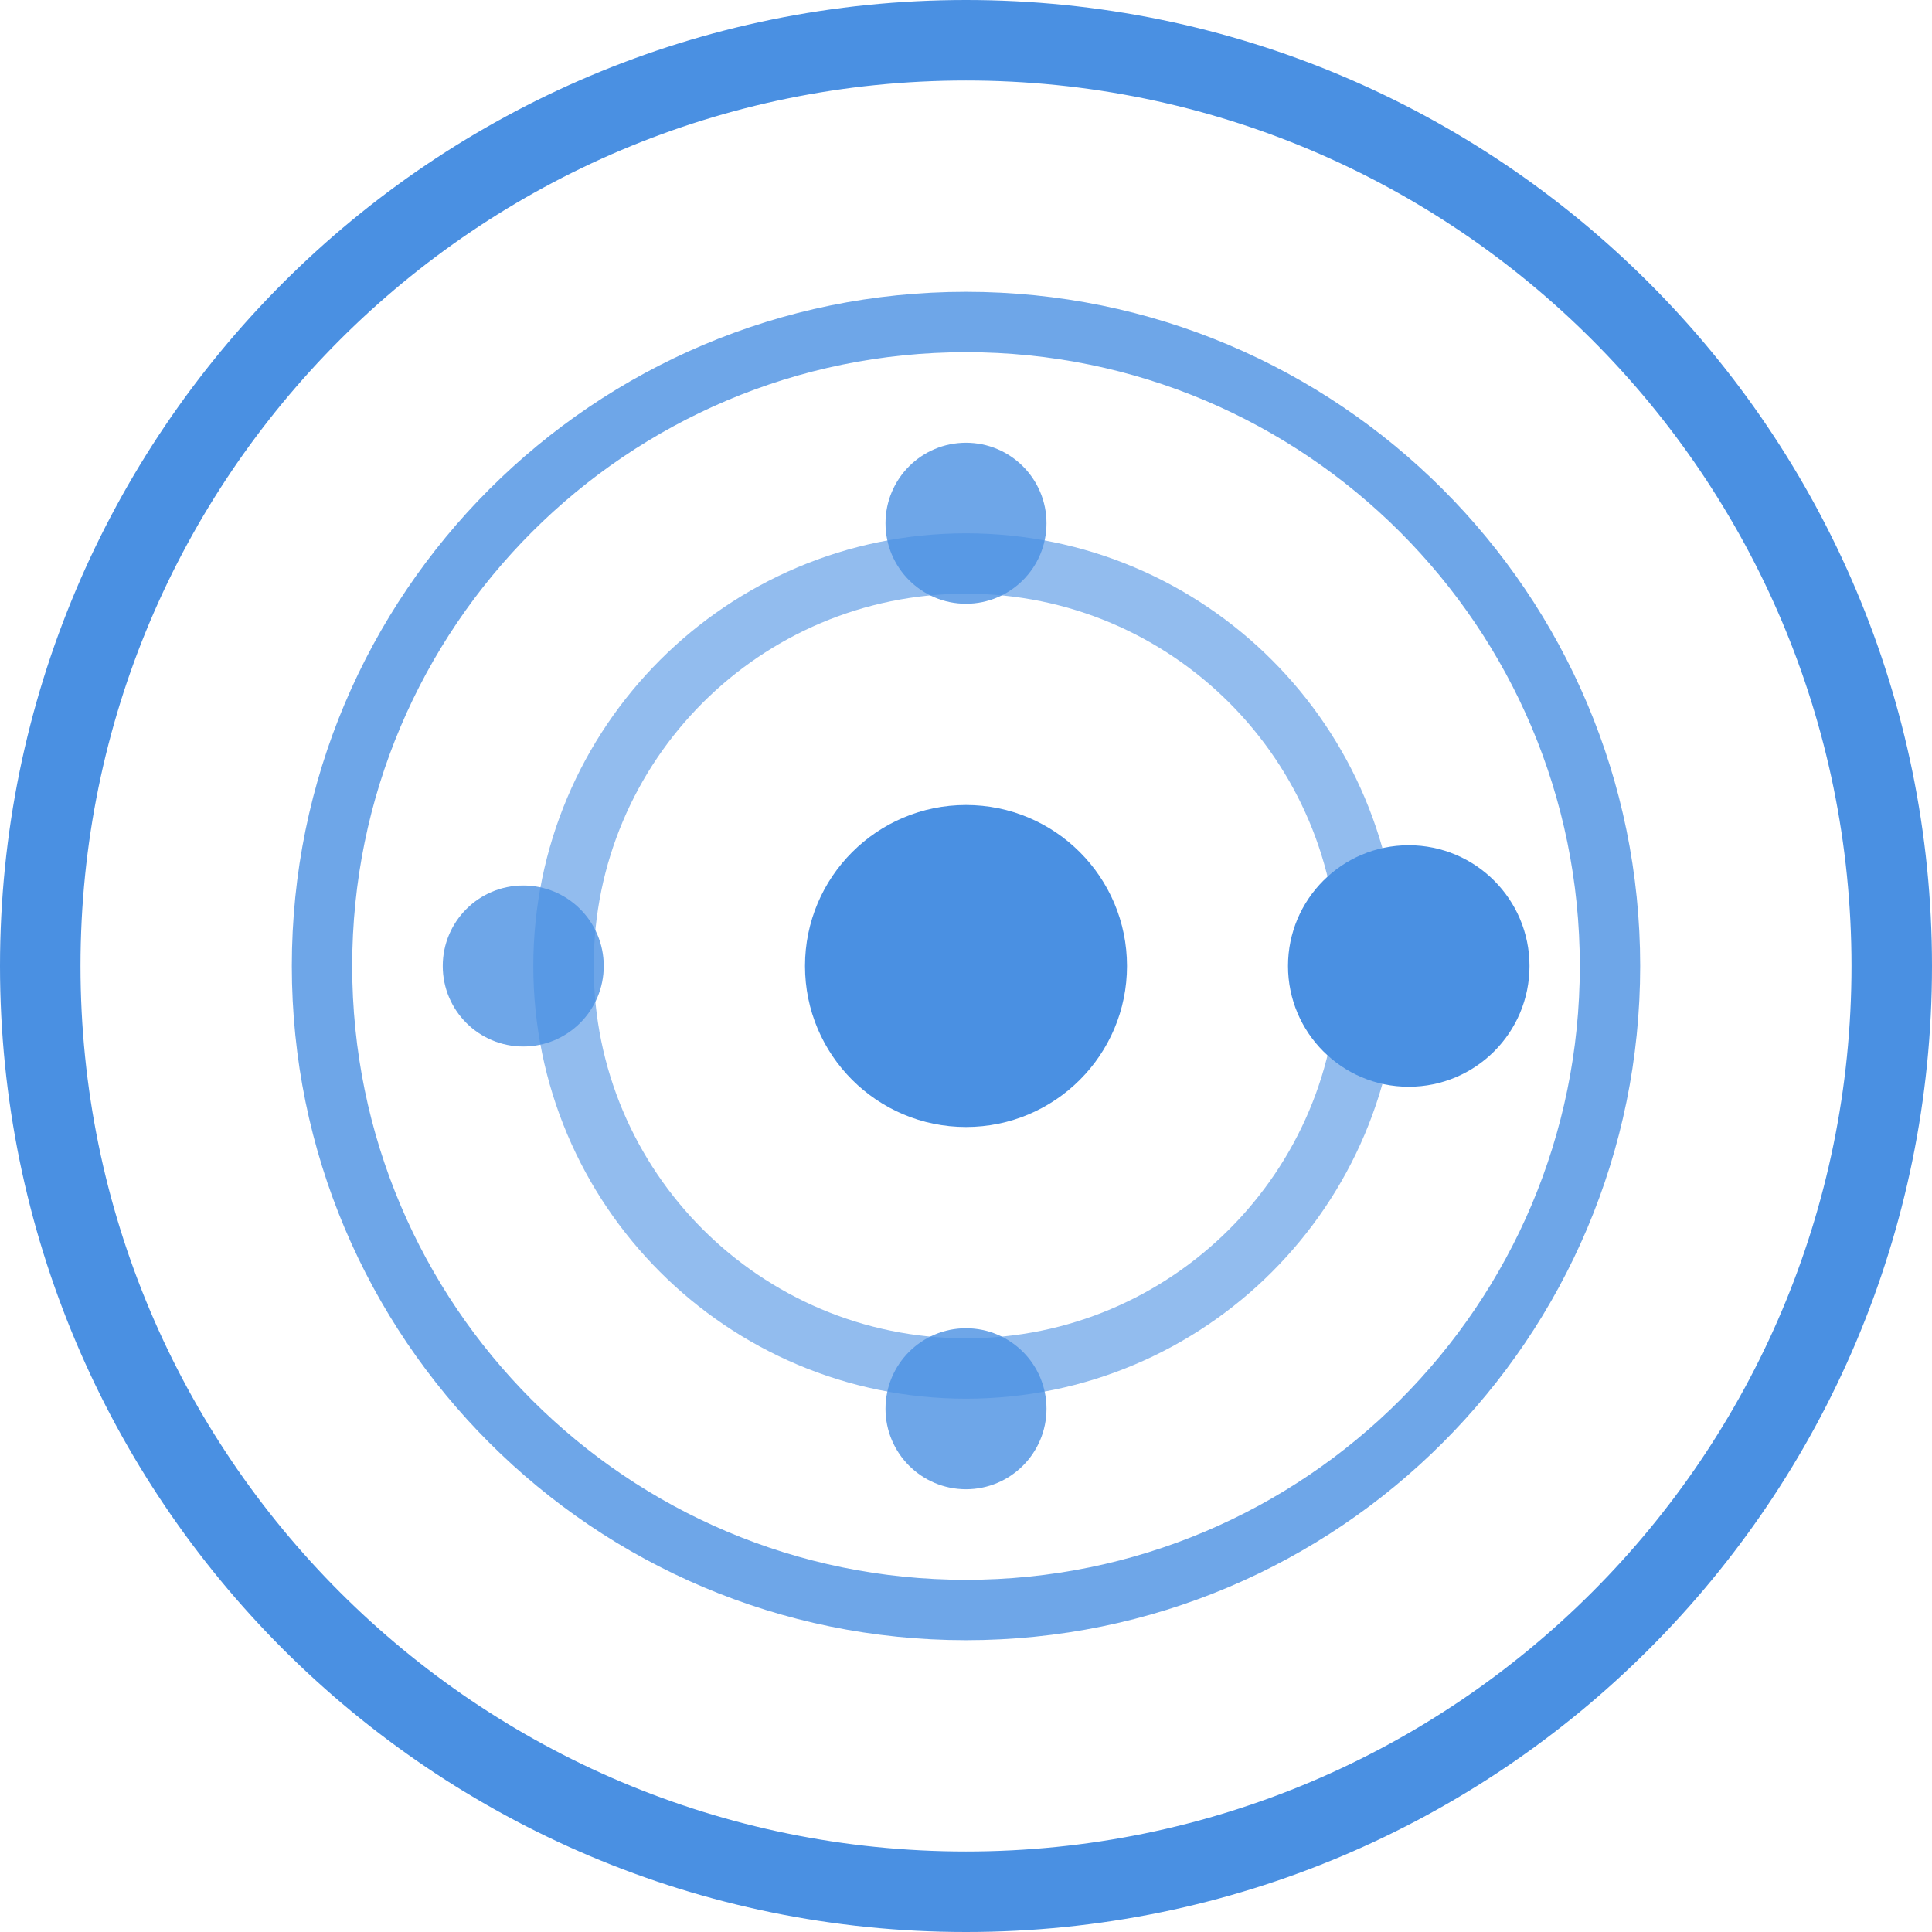
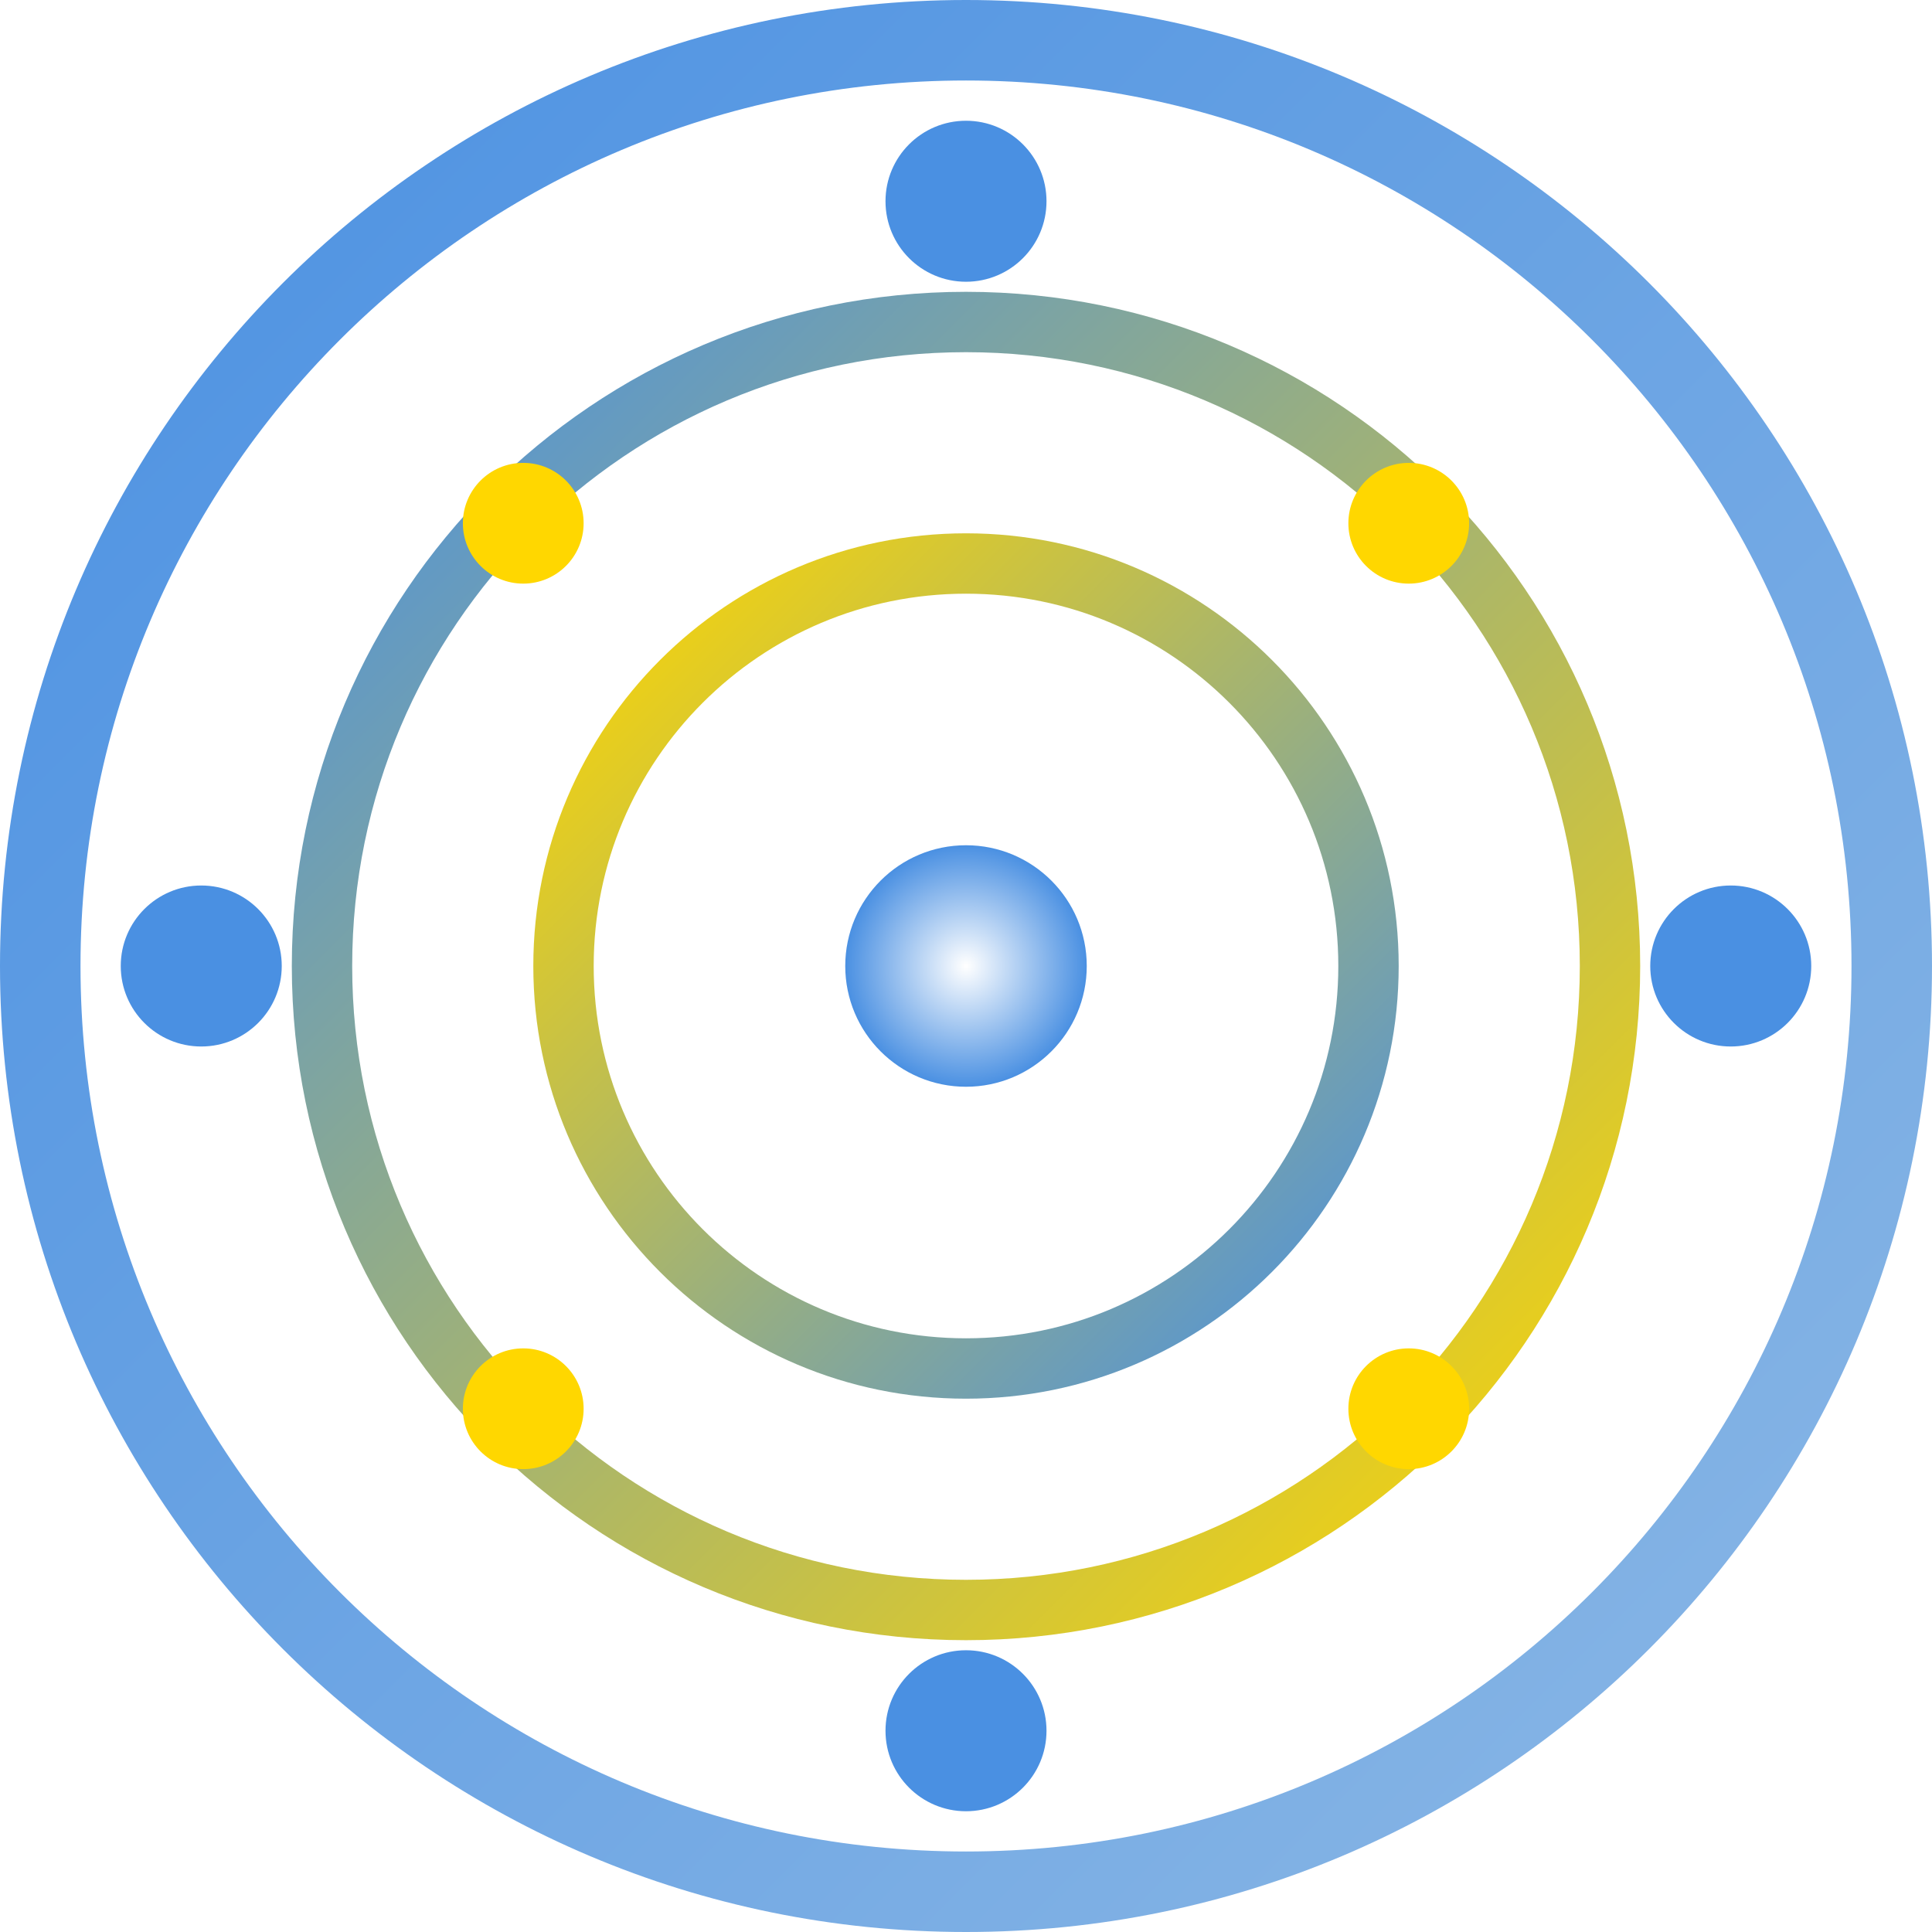
<svg xmlns="http://www.w3.org/2000/svg" width="48" height="48" viewBox="0 0 48 48" fill="none">
-   <circle cx="24" cy="24" r="23" stroke="#4A90E2" stroke-width="2" />
-   <circle cx="24" cy="24" r="16" stroke="#4A90E2" stroke-width="1.5" stroke-opacity="0.8" />
-   <circle cx="24" cy="24" r="10" stroke="#4A90E2" stroke-width="1.5" stroke-opacity="0.6" />
-   <circle cx="35" cy="24" r="3" fill="#4A90E2" />
-   <circle cx="13" cy="24" r="2" fill="#4A90E2" fill-opacity="0.8" />
-   <circle cx="24" cy="35" r="2" fill="#4A90E2" fill-opacity="0.8" />
-   <circle cx="24" cy="13" r="2" fill="#4A90E2" fill-opacity="0.8" />
-   <circle cx="24" cy="24" r="4" fill="#4A90E2" />
+   <circle class="outer-ring" cx="24" cy="24" r="23" stroke="url(#gradient1)" stroke-width="2" />
+   <circle class="middle-ring" cx="24" cy="24" r="16" stroke="url(#gradient2)" stroke-width="1.5" />
+   <circle class="inner-ring" cx="24" cy="24" r="10" stroke="url(#gradient3)" stroke-width="1.5" />
+   <g class="rotating-dots">
+     <circle class="dot" cx="24" cy="5" r="2" fill="#4A90E2" />
+     <circle class="dot" cx="43" cy="24" r="2" fill="#4A90E2" />
+     <circle class="dot" cx="24" cy="43" r="2" fill="#4A90E2" />
+     <circle class="dot" cx="5" cy="24" r="2" fill="#4A90E2" />
+   </g>
+   <g class="orbital-dots">
+     <circle class="orbital-dot" cx="35" cy="13" r="1.5" fill="#FFD700" />
+     <circle class="orbital-dot" cx="35" cy="35" r="1.5" fill="#FFD700" />
+     <circle class="orbital-dot" cx="13" cy="35" r="1.5" fill="#FFD700" />
+     <circle class="orbital-dot" cx="13" cy="13" r="1.5" fill="#FFD700" />
+   </g>
+   <circle class="center-dot" cx="24" cy="24" r="3" fill="url(#gradient4)" />
+   <defs>
+     <linearGradient id="gradient1" x1="0" y1="0" x2="48" y2="48" gradientUnits="userSpaceOnUse">
+       <stop offset="0%" stop-color="#4A90E2" />
+       <stop offset="100%" stop-color="#8CB8E5" />
+     </linearGradient>
+     <linearGradient id="gradient2" x1="8" y1="8" x2="40" y2="40" gradientUnits="userSpaceOnUse">
+       <stop offset="0%" stop-color="#4A90E2" />
+       <stop offset="100%" stop-color="#FFD700" />
+     </linearGradient>
+     <linearGradient id="gradient3" x1="14" y1="14" x2="34" y2="34" gradientUnits="userSpaceOnUse">
+       <stop offset="0%" stop-color="#FFD700" />
+       <stop offset="100%" stop-color="#4A90E2" />
+     </linearGradient>
+     <radialGradient id="gradient4" cx="24" cy="24" r="3" gradientUnits="userSpaceOnUse">
+       <stop offset="0%" stop-color="#FFFFFF" />
+       <stop offset="100%" stop-color="#4A90E2" />
+     </radialGradient>
+   </defs>
</svg>
